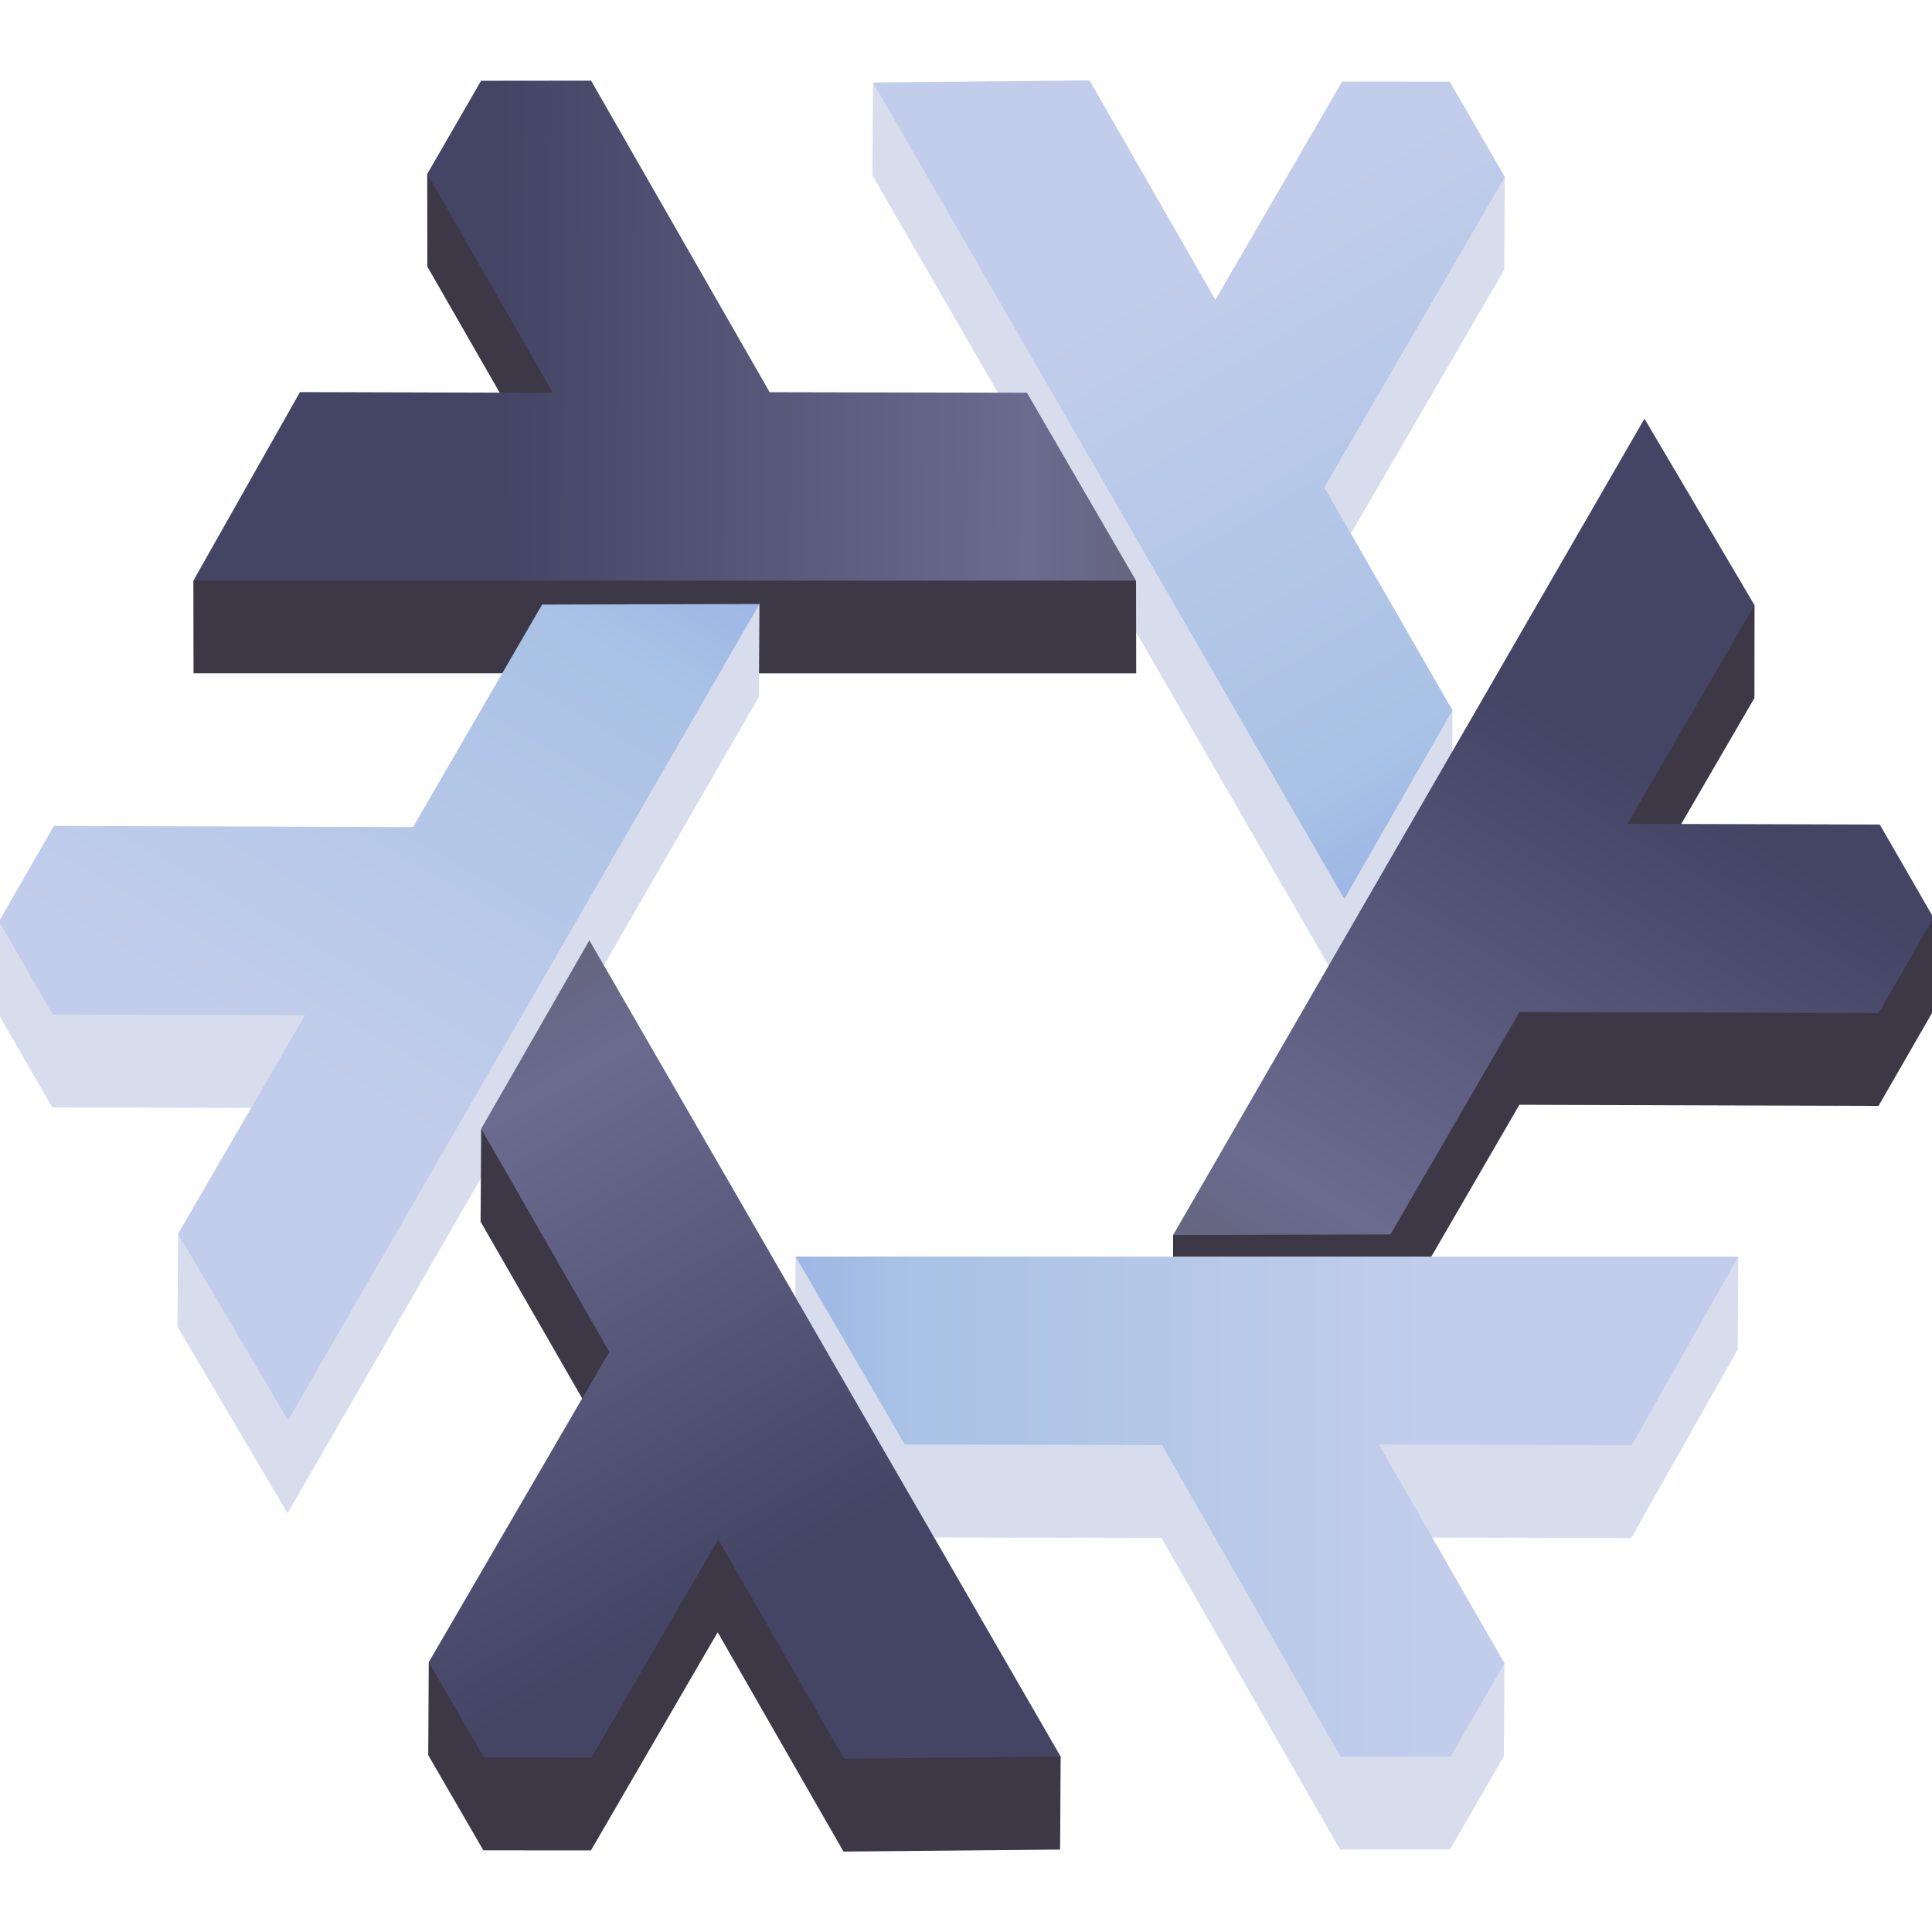
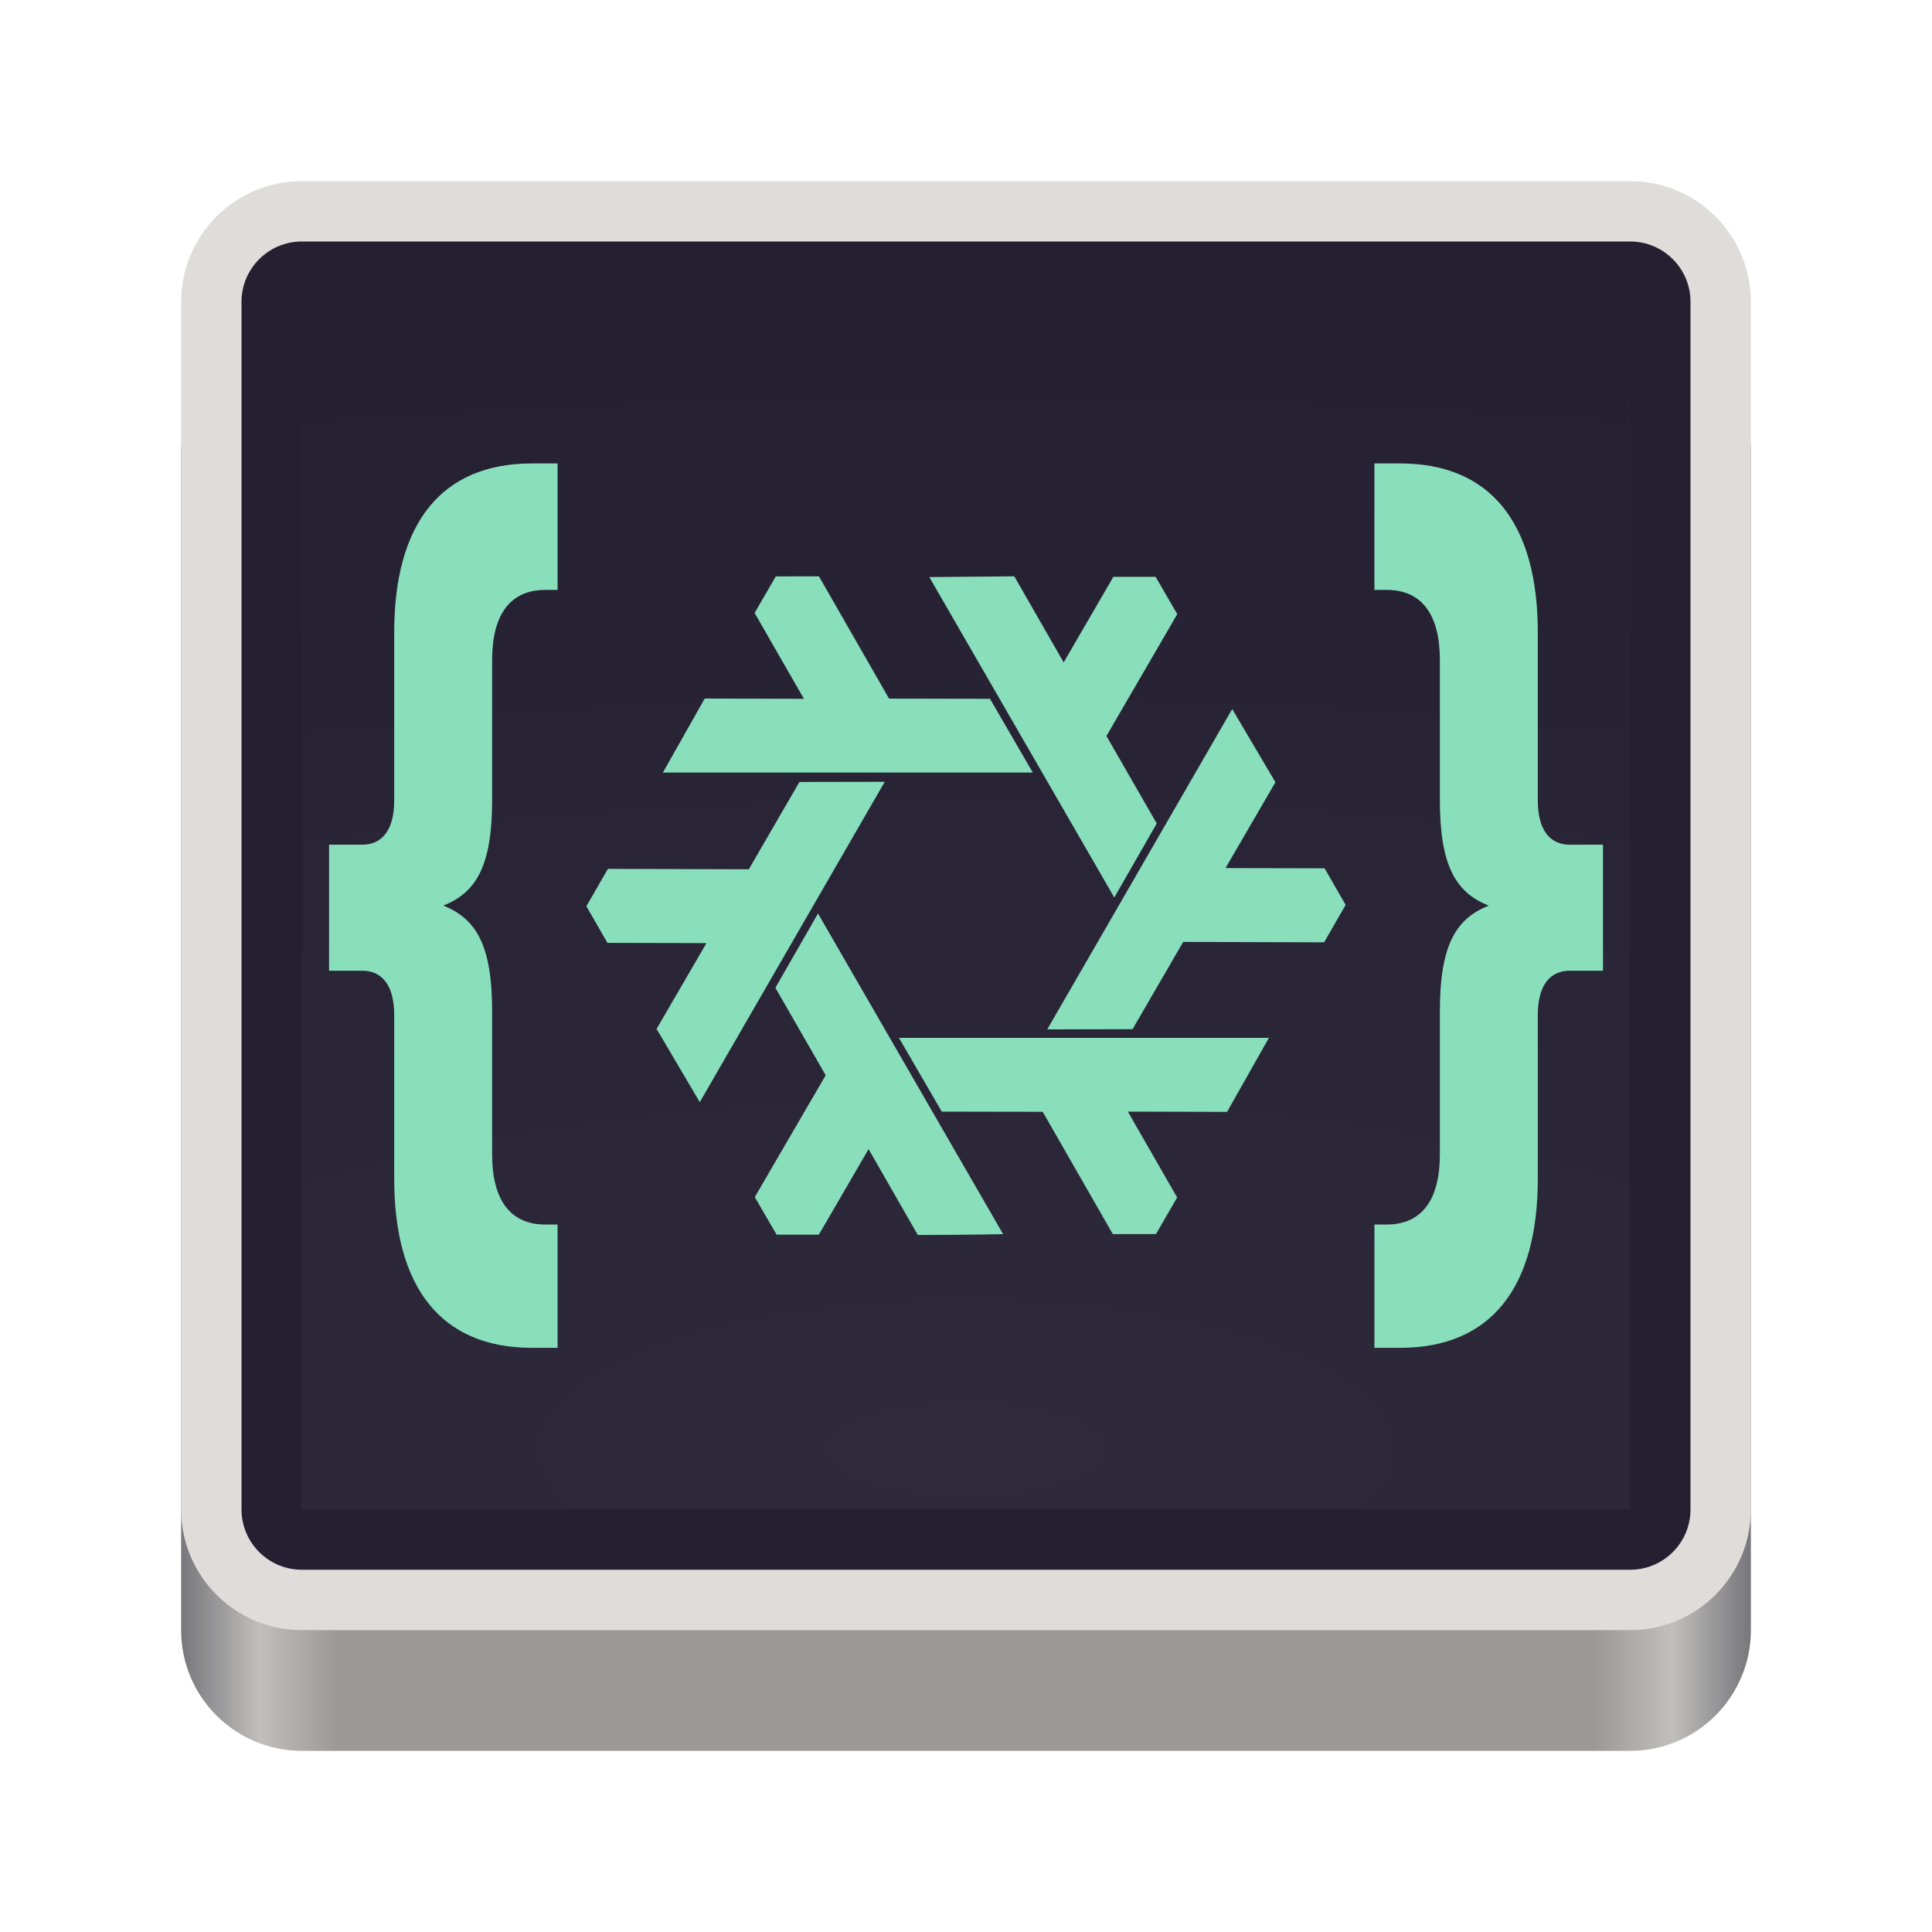
- <svg xmlns="http://www.w3.org/2000/svg" xmlns:xlink="http://www.w3.org/1999/xlink" height="128px" viewBox="0 0 128 128" width="128px">
-   <linearGradient id="a" gradientUnits="userSpaceOnUse">
-     <stop offset="0" stop-color="#99b2e5" />
-     <stop offset="0.243" stop-color="#a9c2e5" />
-     <stop offset="1" stop-color="#c2cdeb" />
+ <svg xmlns="http://www.w3.org/2000/svg" height="128px" viewBox="0 0 128 128" width="128px">
+   <linearGradient id="a" gradientUnits="userSpaceOnUse" x1="12" x2="116" y1="64" y2="64">
+     <stop offset="0" stop-color="#77767b" />
+     <stop offset="0.05" stop-color="#c0bfbc" />
+     <stop offset="0.1" stop-color="#9a9996" />
+     <stop offset="0.9" stop-color="#9a9996" />
+     <stop offset="0.95" stop-color="#c0bfbc" />
+     <stop offset="1" stop-color="#77767b" />
  </linearGradient>
-   <linearGradient id="b" x1="29.259" x2="52.126" xlink:href="#a" y1="63.995" y2="103.545" />
-   <linearGradient id="c" gradientTransform="matrix(0.127763 0.221291 -0.221291 0.127763 96.08683 -56.89713)" x1="200.597" x2="290.087" xlink:href="#a" y1="351.411" y2="506.188" />
-   <linearGradient id="d" gradientTransform="matrix(0.127763 -0.221291 0.221291 0.127763 -54.10334 92.0701)" x1="200.597" x2="290.087" xlink:href="#a" y1="351.411" y2="506.188" />
-   <linearGradient id="e" gradientTransform="matrix(-0.255525 0 0 -0.255525 150.1069 147.6484)" x1="200.597" x2="290.087" xlink:href="#a" y1="351.411" y2="506.188" />
-   <linearGradient id="f" gradientUnits="userSpaceOnUse">
-     <stop offset="0" stop-color="#636378" />
-     <stop offset="0.232" stop-color="#6a6b8f" />
-     <stop offset="1" stop-color="#444465" />
-   </linearGradient>
-   <linearGradient id="g" x1="31.622" x2="54.084" xlink:href="#f" y1="62.65" y2="102.353" />
-   <linearGradient id="h" gradientTransform="matrix(-0.127763 0.221291 -0.221291 -0.127763 177.1583 261.0988)" x1="-584.199" x2="-496.297" xlink:href="#f" y1="782.336" y2="937.714" />
-   <linearGradient id="i" gradientTransform="matrix(-0.127763 -0.221291 0.221291 -0.127763 -166.0235 58.75143)" x1="-584.199" x2="-496.297" xlink:href="#f" y1="782.336" y2="937.714" />
-   <g fill-rule="evenodd">
-     <path d="m 39.047 62.297 l 31.223 54.086 l -14.348 0.137 l -8.336 -14.531 l -8.398 14.453 l -7.129 -0.004 l -3.652 -6.309 l 11.961 -20.566 l -8.488 -14.777 z m 0 0" fill="url(#b)" />
-     <path d="m 89.023 65.707 l -31.223 -54.09 l 0.039 -6.152 l 22.645 20.551 l 19.215 -14.297 l -0.035 6.152 l -11.961 20.566 l 8.527 8.625 l -0.039 6.152 z m 0 0" fill="#d7dded" />
-     <path d="m 75.277 44.613 l -62.457 -0.004 l -0.008 -6.141 l 23.82 -6.305 l -8.32 -14.5 l -0.008 -6.141 l 10.867 -0.039 l 11.828 20.641 l 24.266 6.348 z m 0 0" fill="#3d3846" />
-     <path d="m 50.277 46.168 l -31.227 54.086 l -7.293 -12.359 l 0.039 -6.152 l 8.379 -8.332 l -16.715 -0.043 l -3.562 -6.176 l 0.035 -6.152 l 27.395 -0.09 l 22.988 -20.934 z m 0 0" fill="#d7dded" />
-     <path d="m 52.676 89.402 l 0.035 -6.152 l 62.453 0.004 l -0.035 6.152 l -7.059 12.496 l -16.754 -0.047 l 8.359 8.344 l -0.039 6.152 l -3.566 6.176 l -7.289 0.008 l -11.832 -20.645 l -17.043 -0.035 z m 0 0" fill="#d7dded" />
-     <path d="m 31.879 74.785 l 38.391 41.598 l -0.035 6.156 l -14.352 0.133 l -8.336 -14.531 l -8.395 14.453 l -7.129 -0.004 l -3.652 -6.309 l 0.035 -6.152 l 11.926 -14.414 l -8.492 -14.777 z m 0 0" fill="#3d3846" />
-     <path d="m 77.711 87.973 l 0.012 -6.148 l 38.52 -41.727 l -0.008 6.148 l -8.418 14.488 l 20.285 0.07 l -0.008 6.148 l -3.637 6.316 l -23.793 -0.074 l -8.551 14.742 z m 0 0" fill="#3d3846" />
-     <path d="m 50.316 40.016 l -31.23 54.086 l -7.289 -12.359 l 8.414 -14.484 l -16.715 -0.043 l -3.563 -6.176 l 3.637 -6.32 l 23.793 0.078 l 8.551 -14.742 z m 0 0" fill="url(#c)" />
-     <path d="m 52.711 83.25 l 62.453 0.004 l -7.055 12.496 l -16.754 -0.047 l 8.32 14.496 l -3.57 6.176 l -7.289 0.008 l -11.828 -20.645 l -17.043 -0.035 z m 0 0" fill="url(#d)" />
-     <path d="m 89.062 59.555 l -31.223 -54.09 l 14.348 -0.137 l 8.336 14.535 l 8.395 -14.457 l 7.133 0.004 l 3.648 6.309 l -11.961 20.566 l 8.492 14.777 z m 0 0" fill="url(#e)" />
-     <path d="m 39.047 62.297 l 31.223 54.086 l -14.348 0.137 l -8.336 -14.531 l -8.398 14.453 l -7.129 -0.004 l -3.652 -6.309 l 11.961 -20.566 l -8.488 -14.777 z m 0 0" fill="url(#g)" />
-     <path d="m 75.266 38.473 l -62.453 -0.004 l 7.059 -12.492 l 16.754 0.047 l -8.32 -14.5 l 3.566 -6.172 l 7.289 -0.008 l 11.832 20.641 l 17.043 0.035 z m 0 0" fill="url(#h)" />
-     <path d="m 77.723 81.824 l 31.227 -54.086 l 7.293 12.359 l -8.418 14.484 l 16.715 0.047 l 3.562 6.176 l -3.637 6.316 l -23.793 -0.074 l -8.551 14.738 z m 0 0" fill="url(#i)" />
+   <filter id="b" height="100%" width="100%" x="0%" y="0%">
+     <feColorMatrix in="SourceGraphic" type="matrix" values="0 0 0 0 1 0 0 0 0 1 0 0 0 0 1 0 0 0 1 0" />
+   </filter>
+   <mask id="c">
+     <g filter="url(#b)">
+       <rect fill-opacity="0.05" height="128" width="128" />
+     </g>
+   </mask>
+   <radialGradient id="d" cx="64" cy="194.19" gradientTransform="matrix(4.727273 -0.00000079 0.0000003 1.636364 -230.5452 -205.7662)" gradientUnits="userSpaceOnUse" r="44">
+     <stop offset="0" stop-color="#ffffff" />
+     <stop offset="1" stop-color="#ffffff" stop-opacity="0.094" />
+   </radialGradient>
+   <clipPath id="e">
+     <rect height="152" width="192" />
+   </clipPath>
+   <path d="m 20 22 h 88 c 4.418 0 8 3.582 8 8 v 78 c 0 4.418 -3.582 8 -8 8 h -88 c -4.418 0 -8 -3.582 -8 -8 v -78 c 0 -4.418 3.582 -8 8 -8 z m 0 0" fill="url(#a)" />
+   <path d="m 20 12 h 88 c 4.418 0 8 3.582 8 8 v 80 c 0 4.418 -3.582 8 -8 8 h -88 c -4.418 0 -8 -3.582 -8 -8 v -80 c 0 -4.418 3.582 -8 8 -8 z m 0 0" fill="#deddda" />
+   <path d="m 20 104 h 88 c 2.211 0 4 -1.789 4 -4 v -80 c 0 -2.211 -1.789 -4 -4 -4 h -88 c -2.207 0 -4 1.789 -4 4 v 80 c 0 2.211 1.793 4 4 4 z m 0 0" fill="#241f31" />
+   <g clip-path="url(#e)" mask="url(#c)" transform="matrix(1 0 0 1 -8 -16)">
+     <path d="m 116 116 h -88 v -78 h 88 z m 0 0" fill="url(#d)" />
+   </g>
+   <g fill="#89dfbc">
+     <path d="m 36.941 30.703 v 8.379 h -0.809 c -2.367 0 -3.527 1.691 -3.527 4.633 v 9.273 c 0 4.32 -1.016 6.137 -3.238 7.012 c 2.223 0.875 3.238 2.691 3.238 7.012 v 9.484 c 0 2.945 1.16 4.633 3.527 4.633 h 0.809 v 8.168 h -1.691 c -6.039 0 -9.133 -4.004 -9.133 -11.203 v -10.836 c 0 -2.004 -0.82 -2.949 -2.125 -2.945 h -2.191 v -8.352 h 2.191 c 1.305 0.004 2.125 -0.938 2.125 -2.941 v -11.113 c 0 -7.199 3.094 -11.203 9.133 -11.203 z m 0 0" />
+     <path d="m 91.059 30.703 v 8.379 h 0.809 c 2.367 0 3.527 1.691 3.527 4.633 v 9.273 c 0 4.32 1.016 6.137 3.238 7.012 c -2.223 0.875 -3.238 2.691 -3.238 7.012 v 9.484 c 0 2.945 -1.16 4.633 -3.527 4.633 h -0.809 v 8.168 h 1.695 c 6.039 0 9.129 -4.004 9.129 -11.203 v -10.836 c 0 -2.004 0.824 -2.949 2.129 -2.945 h 2.191 v -8.352 l -2.191 0.004 c -1.305 0 -2.129 -0.941 -2.129 -2.945 v -11.113 c 0 -7.199 -3.09 -11.203 -9.129 -11.203 z m 0 0" />
+     <path d="m 54.195 60.539 l 12.254 21.227 l -5.633 0.051 l -3.27 -5.703 l -3.297 5.672 h -2.797 l -1.434 -2.477 l 4.695 -8.07 l -3.332 -5.797 z m 0 0" fill-rule="evenodd" />
+     <path d="m 58.617 51.797 l -12.254 21.223 l -2.863 -4.852 l 3.305 -5.684 l -6.559 -0.016 l -1.398 -2.426 l 1.426 -2.477 l 9.336 0.027 l 3.355 -5.785 z m 0 0" fill-rule="evenodd" />
+     <path d="m 59.559 68.762 h 24.508 l -2.77 4.902 l -6.574 -0.016 l 3.266 5.688 l -1.402 2.422 l -2.859 0.004 l -4.645 -8.102 l -6.688 -0.012 z m 0 0" fill-rule="evenodd" />
+     <path d="m 73.824 59.461 l -12.254 -21.227 l 5.629 -0.051 l 3.273 5.703 l 3.293 -5.672 h 2.797 l 1.434 2.477 l -4.691 8.07 l 3.332 5.797 z m 0 0" fill-rule="evenodd" />
+     <path d="m 54.195 60.539 l 12.254 21.227 l -5.633 0.051 l -3.27 -5.703 l -3.297 5.672 h -2.797 l -1.434 -2.477 l 4.695 -8.07 l -3.332 -5.797 z m 0 0" fill-rule="evenodd" />
+     <path d="m 68.426 51.184 h -24.508 l 2.77 -4.902 l 6.574 0.016 l -3.266 -5.688 l 1.402 -2.422 l 2.859 -0.004 l 4.645 8.102 l 6.688 0.012 z m 0 0" fill-rule="evenodd" />
+     <path d="m 69.383 68.199 l 12.254 -21.223 l 2.863 4.848 l -3.305 5.688 l 6.562 0.016 l 1.395 2.426 l -1.426 2.477 l -9.336 -0.027 l -3.355 5.781 z m 0 0" fill-rule="evenodd" />
  </g>
</svg>
